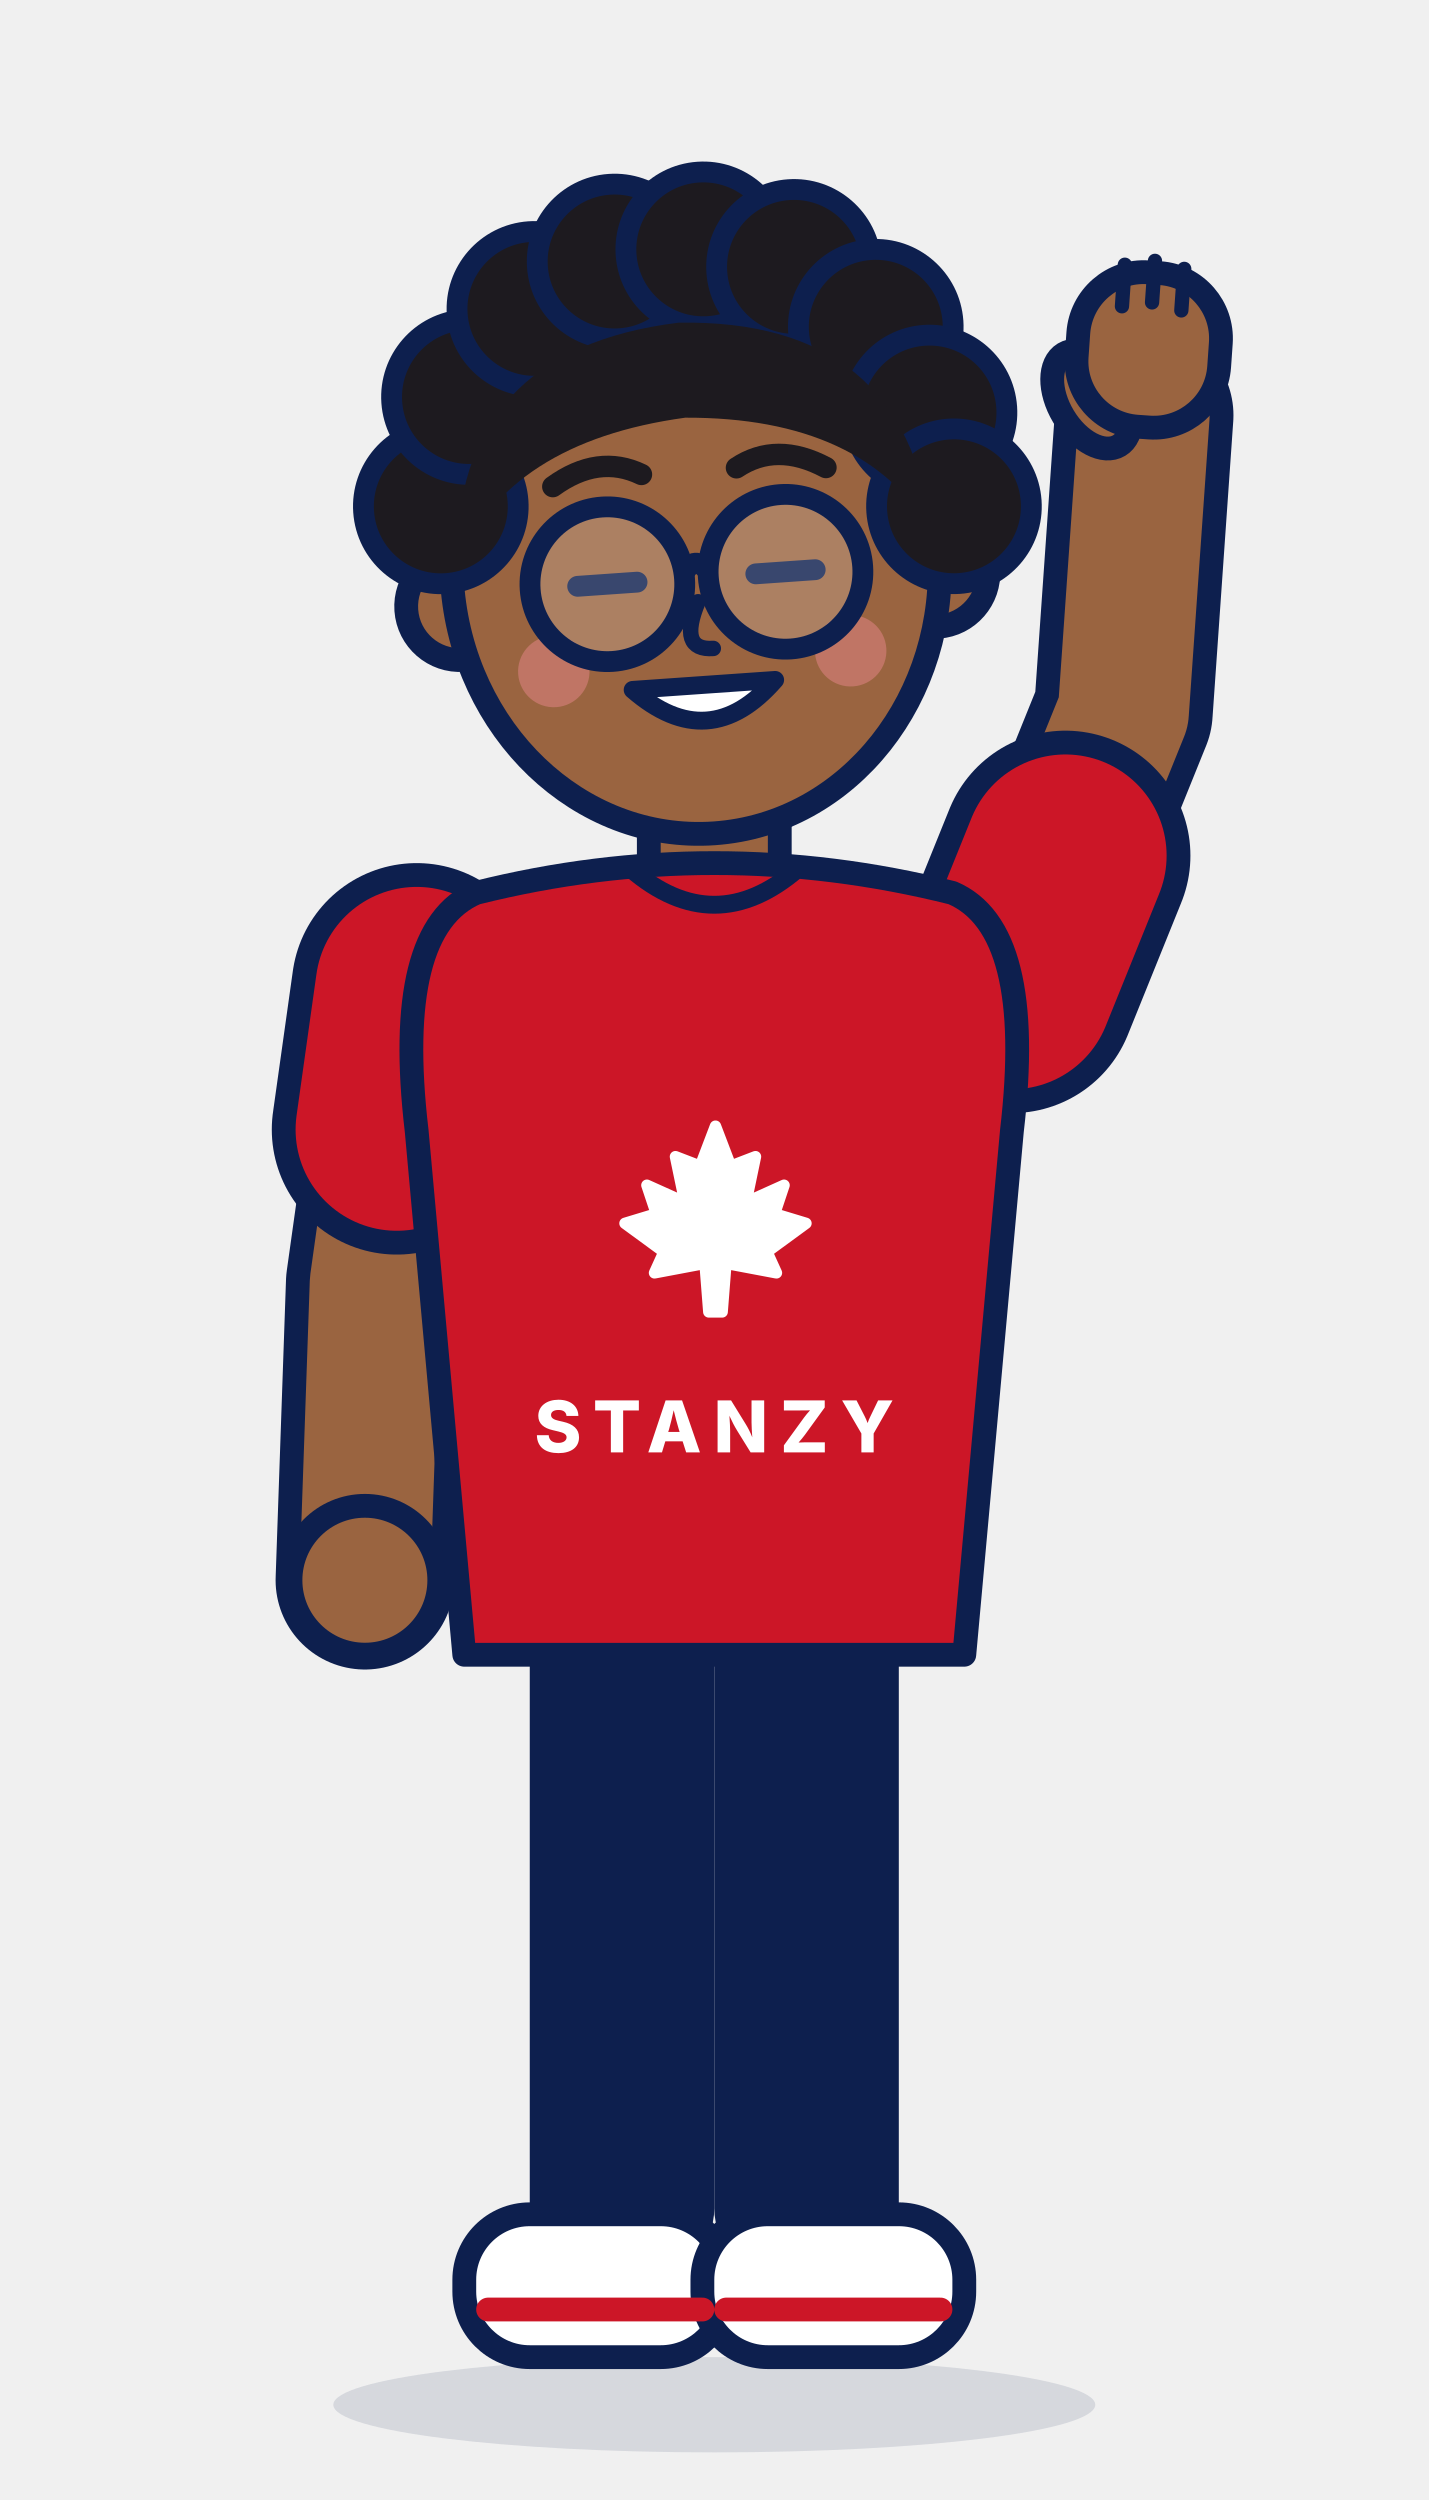
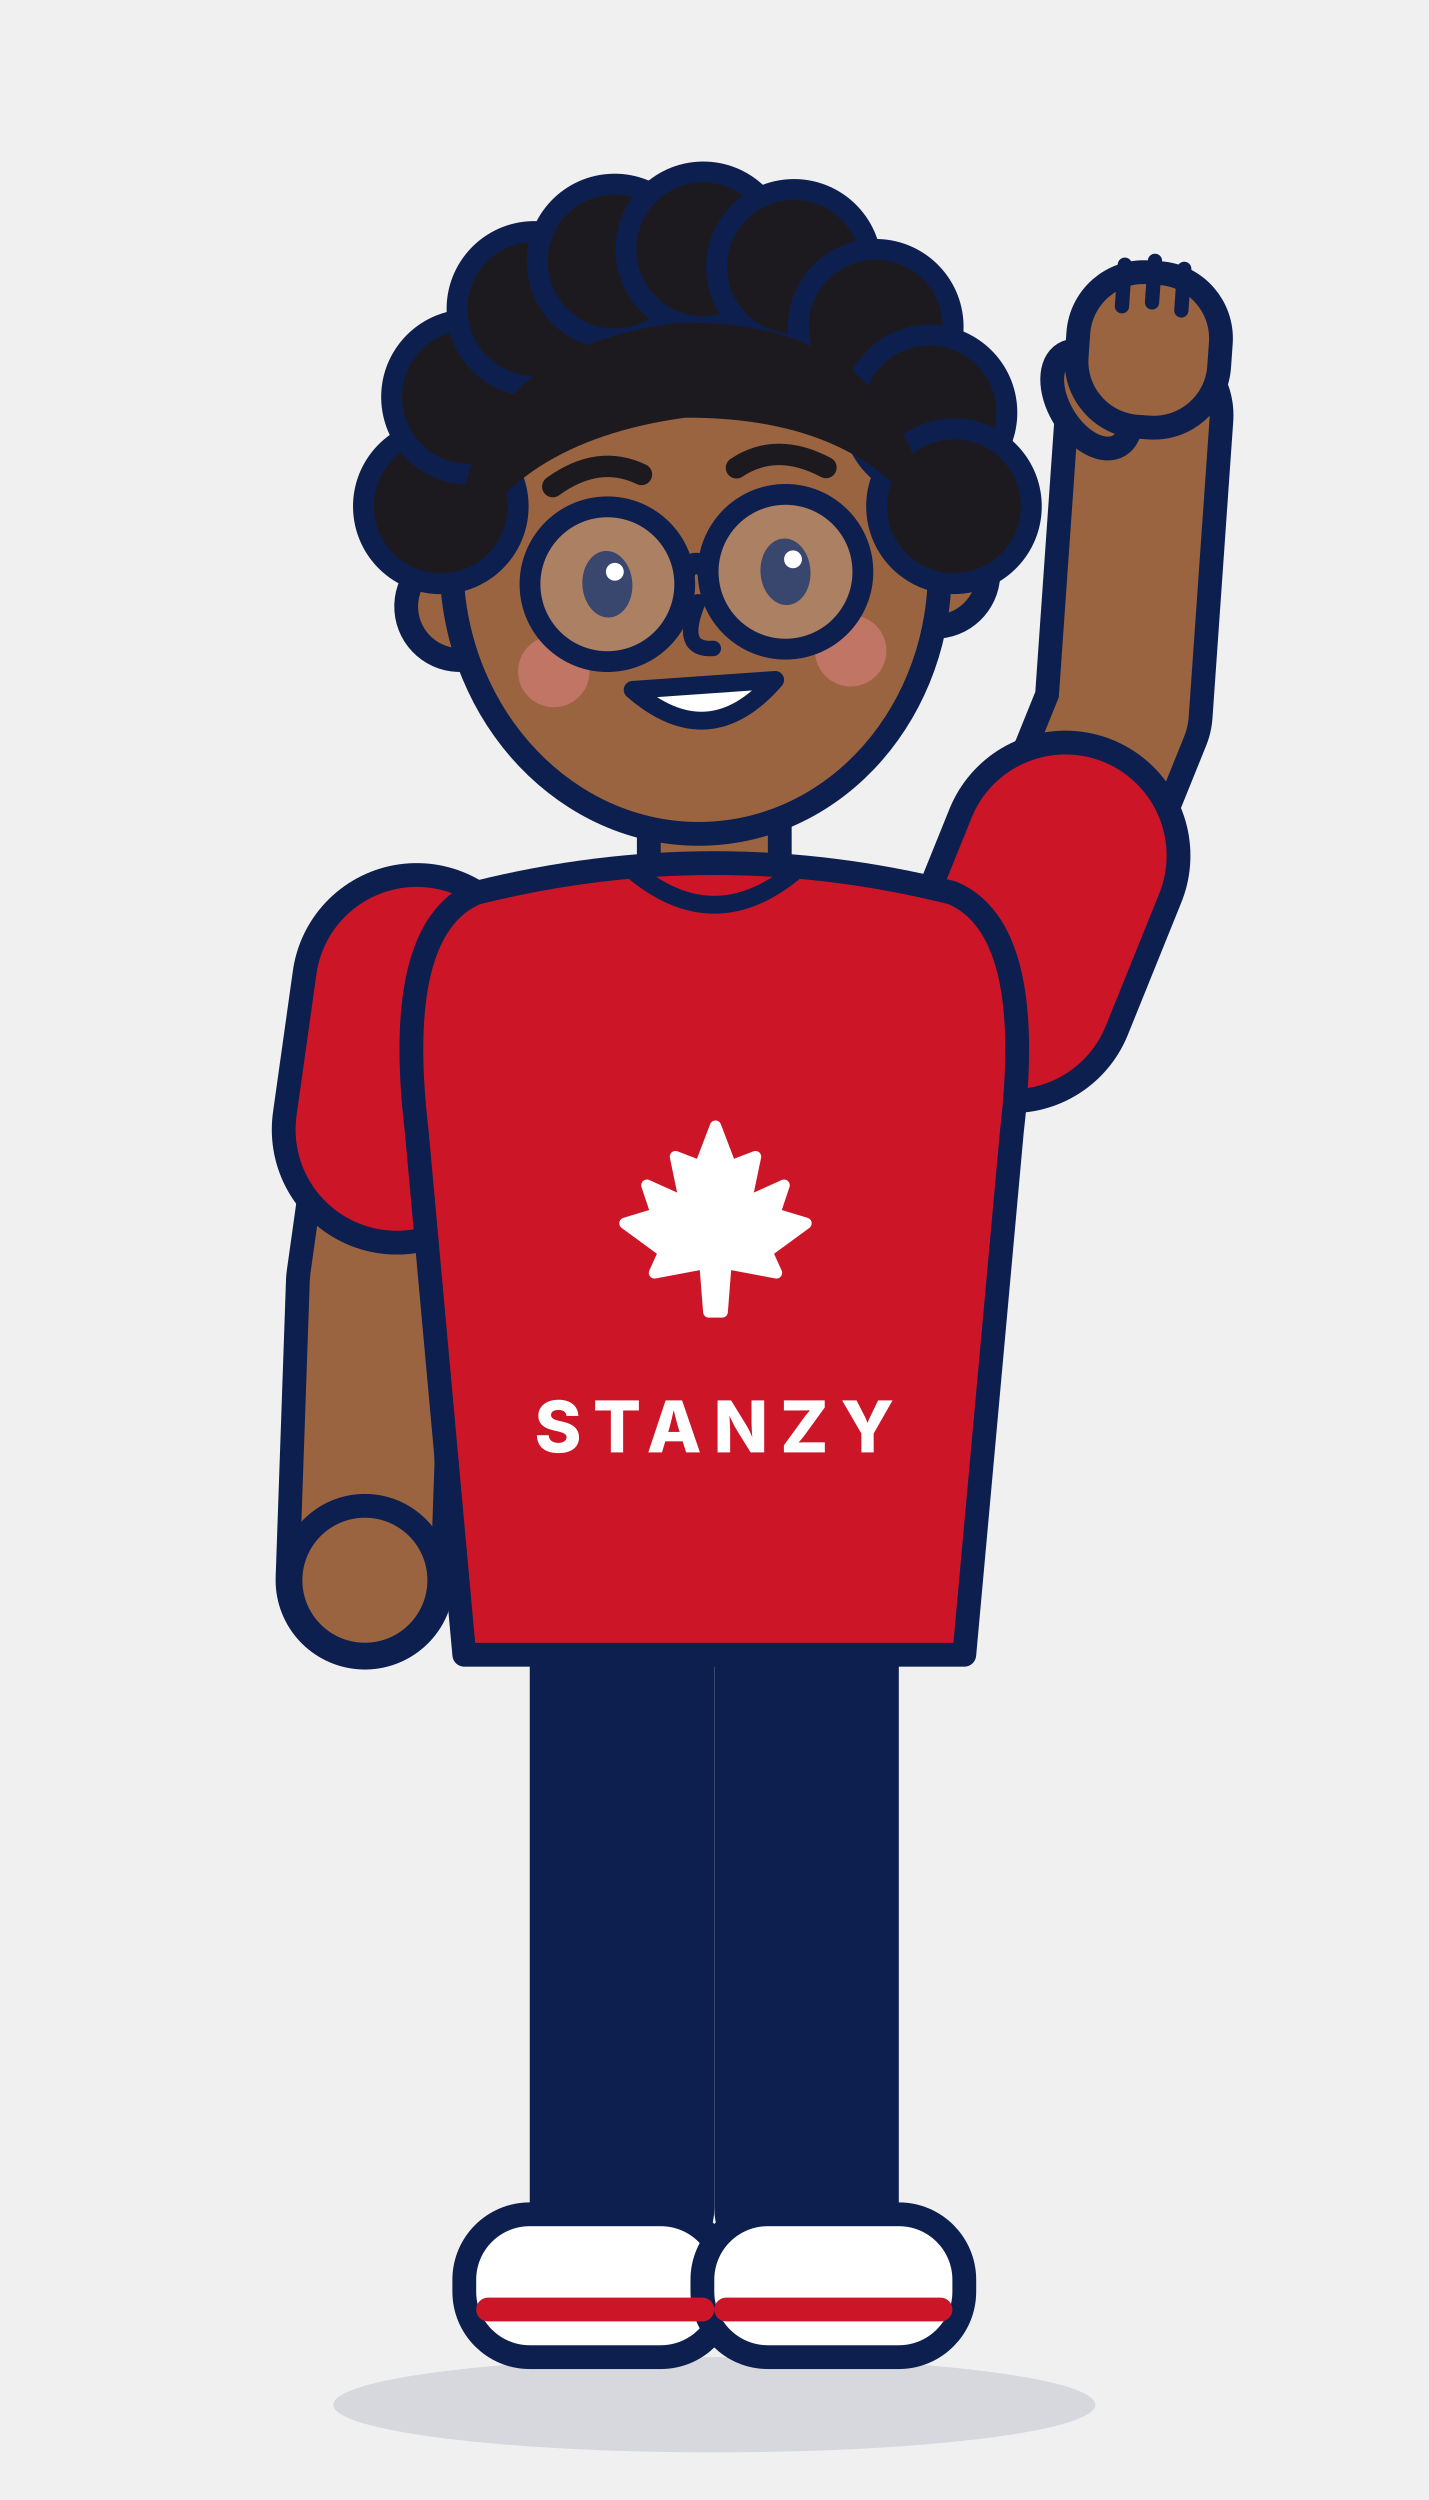
<svg xmlns="http://www.w3.org/2000/svg" viewBox="0 0 240 420">
  <ellipse cx="120" cy="404" rx="64" ry="8" fill="#0d1f4e" opacity=".12" />
  <rect x="91" y="262" width="27" height="118" rx="9" fill="#0d1f4e" stroke="#0d1f4e" stroke-width="4" stroke-linejoin="round" />
  <rect x="122" y="262" width="27" height="118" rx="9" fill="#0d1f4e" stroke="#0d1f4e" stroke-width="4" stroke-linejoin="round" />
  <rect x="78" y="372" width="44" height="24" rx="11" fill="#fff" stroke="#0d1f4e" stroke-width="4" stroke-linejoin="round" />
  <rect x="118" y="372" width="44" height="24" rx="11" fill="#fff" stroke="#0d1f4e" stroke-width="4" stroke-linejoin="round" />
  <path d="M82 388 H118 M122 388 H158" stroke="#cc1627" stroke-width="4" stroke-linecap="round" />
  <path d="M70.00 166.00 L63.04 215.51 L61.30 265.48" fill="none" stroke="#0d1f4e" stroke-width="30" stroke-linecap="round" stroke-linejoin="round" />
  <path d="M70.00 166.00 L63.04 215.51 L61.30 265.48" fill="none" stroke="#9a6440" stroke-width="22" stroke-linecap="round" stroke-linejoin="round" />
  <path d="M70.00 166.00 L66.66 189.77" fill="none" stroke="#0d1f4e" stroke-width="42" stroke-linecap="round" />
  <path d="M70.00 166.00 L66.66 189.77" fill="none" stroke="#cc1627" stroke-width="34" stroke-linecap="round" />
  <circle cx="61.30" cy="265.48" r="12.5" fill="#9a6440" stroke="#0d1f4e" stroke-width="4" stroke-linejoin="round" />
  <path d="M170.00 166.00 L188.73 119.64 L192.22 69.76" fill="none" stroke="#0d1f4e" stroke-width="30" stroke-linecap="round" stroke-linejoin="round" />
  <path d="M170.00 166.00 L188.73 119.64 L192.22 69.76" fill="none" stroke="#9a6440" stroke-width="22" stroke-linecap="round" stroke-linejoin="round" />
  <path d="M170.00 166.00 L178.99 143.75" fill="none" stroke="#0d1f4e" stroke-width="42" stroke-linecap="round" />
  <path d="M170.00 166.00 L178.99 143.75" fill="none" stroke="#cc1627" stroke-width="34" stroke-linecap="round" />
  <g transform="translate(192.22 69.76) rotate(-176.00)">
    <ellipse cx="9" cy="2" rx="5.5" ry="9" fill="#9a6440" stroke="#0d1f4e" stroke-width="4" stroke-linejoin="round" transform="rotate(-35 9 2)" />
    <rect x="-12" y="-2" width="24" height="26" rx="11" fill="#9a6440" stroke="#0d1f4e" stroke-width="4" stroke-linejoin="round" />
    <path d="M-5 18 V25 M0 19 V26 M5 18 V25" stroke="#0d1f4e" stroke-width="2.4" stroke-linecap="round" />
  </g>
  <rect x="109" y="124" width="22" height="26" rx="6" fill="#9a6440" stroke="#0d1f4e" stroke-width="4" stroke-linejoin="round" />
  <path d="M80 150 Q120 140 160 150 Q174 156 170 190 L162 278 L78 278 L70 190 Q66 156 80 150 Z" fill="#cc1627" stroke="#0d1f4e" stroke-width="4" stroke-linejoin="round" />
  <path d="M106 146 Q120 158 134 146" fill="none" stroke="#0d1f4e" stroke-width="3" stroke-linecap="round" />
  <g transform="translate(101 186) scale(1.6)">
    <path d="M12 2 L13.6 6.2 L16.2 5.2 L15.2 10 L19.2 8.2 L18.2 11.2 L21.5 12.2 L17.4 15.2 L18.4 17.4 L13.1 16.4 L12.7 21.5 L11.3 21.5 L10.9 16.4 L5.6 17.4 L6.6 15.2 L2.5 12.2 L5.8 11.2 L4.8 8.2 L8.8 10 L7.8 5.2 L10.4 6.2 Z" fill="#ffffff" stroke="#ffffff" stroke-width="1.2" stroke-linejoin="round" />
  </g>
  <text x="120" y="244" text-anchor="middle" font-family="Inter" font-weight="800" font-size="12" letter-spacing="2" fill="#ffffff">STANZY</text>
  <g transform="rotate(-4.00 120 140)">
    <circle cx="80" cy="99" r="9" fill="#9a6440" stroke="#0d1f4e" stroke-width="4" stroke-linejoin="round" />
    <circle cx="160" cy="99" r="9" fill="#9a6440" stroke="#0d1f4e" stroke-width="4" stroke-linejoin="round" />
    <ellipse cx="120" cy="95" rx="41" ry="45" fill="#9a6440" stroke="#0d1f4e" stroke-width="4" stroke-linejoin="round" />
    <circle cx="78" cy="82" r="13" fill="#1d1a1f" stroke="#0d1f4e" stroke-width="3.5" />
    <circle cx="84" cy="64" r="13" fill="#1d1a1f" stroke="#0d1f4e" stroke-width="3.5" />
    <circle cx="96" cy="50" r="13" fill="#1d1a1f" stroke="#0d1f4e" stroke-width="3.5" />
    <circle cx="110" cy="43" r="13" fill="#1d1a1f" stroke="#0d1f4e" stroke-width="3.5" />
    <circle cx="125" cy="42" r="13" fill="#1d1a1f" stroke="#0d1f4e" stroke-width="3.5" />
    <circle cx="140" cy="46" r="13" fill="#1d1a1f" stroke="#0d1f4e" stroke-width="3.5" />
    <circle cx="153" cy="57" r="13" fill="#1d1a1f" stroke="#0d1f4e" stroke-width="3.5" />
    <circle cx="161" cy="72" r="13" fill="#1d1a1f" stroke="#0d1f4e" stroke-width="3.5" />
    <circle cx="164" cy="88" r="13" fill="#1d1a1f" stroke="#0d1f4e" stroke-width="3.5" />
    <path d="M80 92 Q82 56 120 54 Q158 56 160 92 Q150 72 120 70 Q90 72 80 92 Z" fill="#1d1a1f" />
-     <path d="M100 97 H110 M130 97 H140" stroke="#0d1f4e" stroke-width="3.5" stroke-linecap="round" />
+     <ellipse cx="105.00" cy="97.00" rx="4.2" ry="5.6" fill="#0d1f4e" />
+     <ellipse cx="135.00" cy="97.00" rx="4.2" ry="5.6" fill="#0d1f4e" />
+     <circle cx="106.40" cy="95.00" r="1.5" fill="#fff" />
+     <circle cx="136.40" cy="95.00" r="1.5" fill="#fff" />
    <path d="M97 80.00 Q105 75.00 112 79.00" fill="none" stroke="#1d1a1f" stroke-width="3.6" stroke-linecap="round" />
    <path d="M128 79.00 Q135 75.00 143 80.00" fill="none" stroke="#1d1a1f" stroke-width="3.6" stroke-linecap="round" />
    <path d="M120 101 Q116 109 122 109" fill="none" stroke="#0d1f4e" stroke-width="2.6" stroke-linecap="round" />
    <path d="M108 115 Q120 127 132 115 Z" fill="#fff" stroke="#0d1f4e" stroke-width="3" stroke-linejoin="round" />
    <circle cx="95" cy="111" r="6" fill="#ee8a93" opacity=".45" />
    <circle cx="145" cy="111" r="6" fill="#ee8a93" opacity=".45" />
    <circle cx="105" cy="97" r="13" fill="rgba(255,255,255,.18)" stroke="#0d1f4e" stroke-width="3.5" />
    <circle cx="135" cy="97" r="13" fill="rgba(255,255,255,.18)" stroke="#0d1f4e" stroke-width="3.5" />
    <path d="M118 96 Q120 93 122 96" fill="none" stroke="#0d1f4e" stroke-width="3.5" />
  </g>
</svg>
